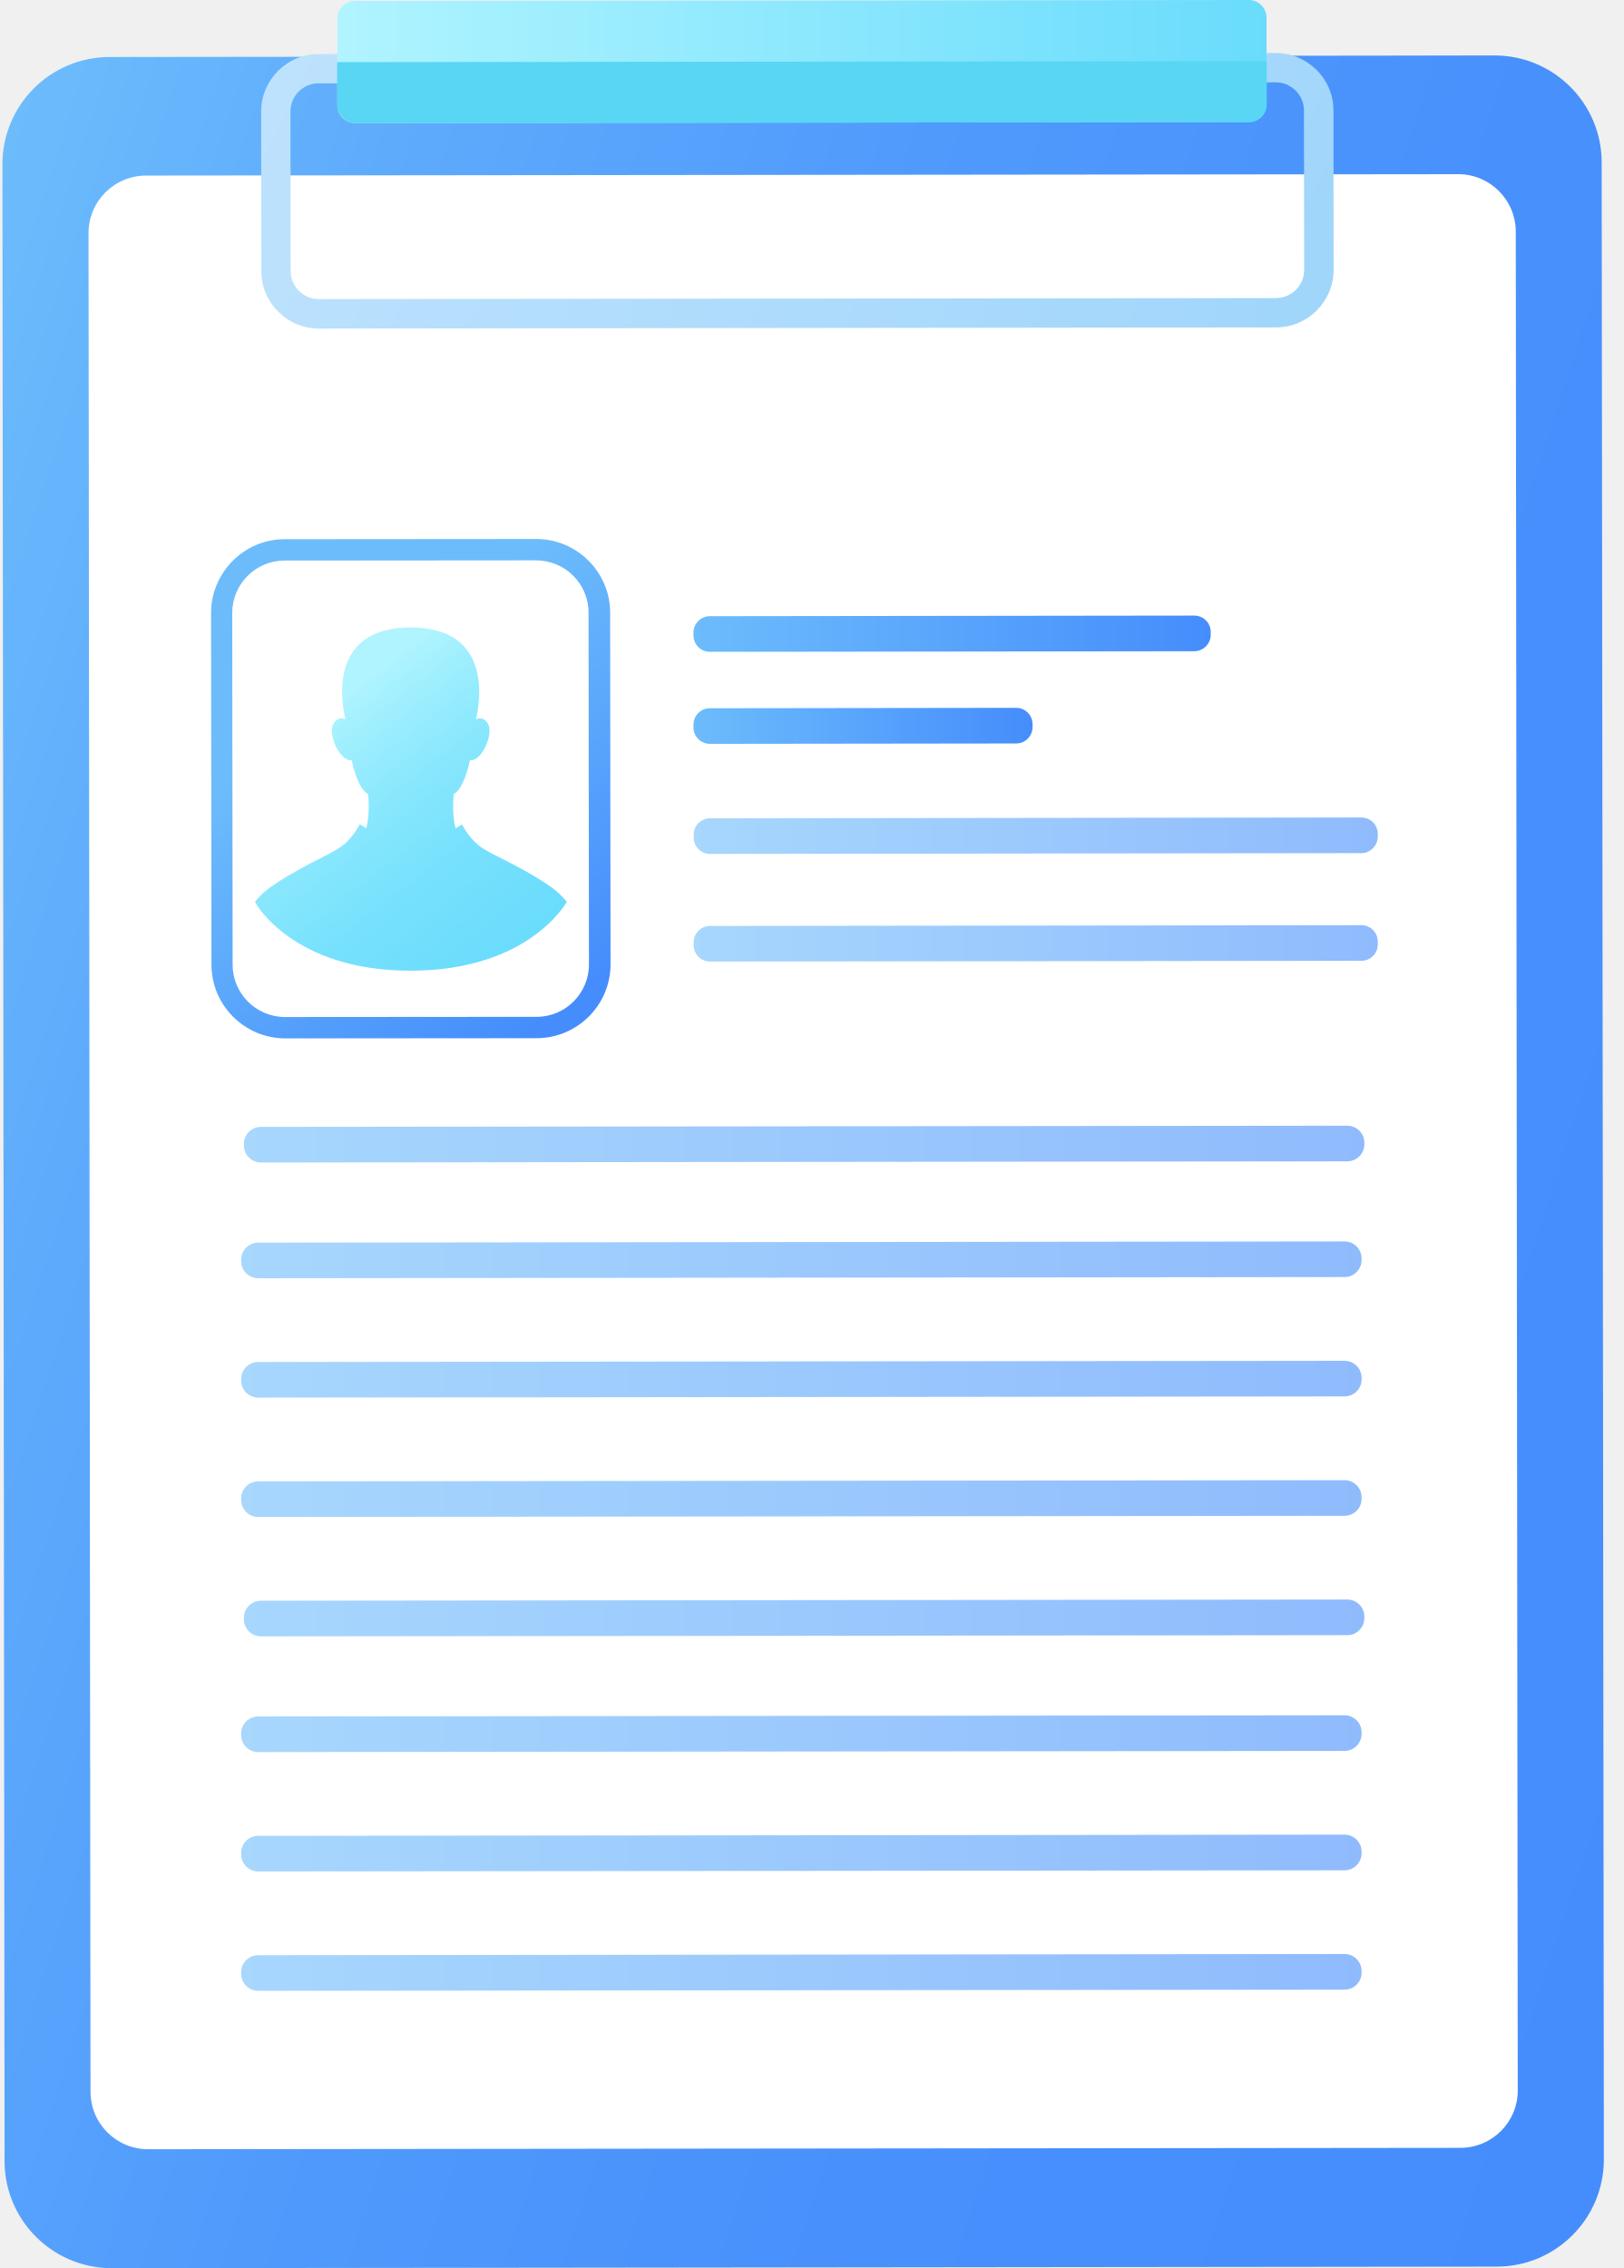
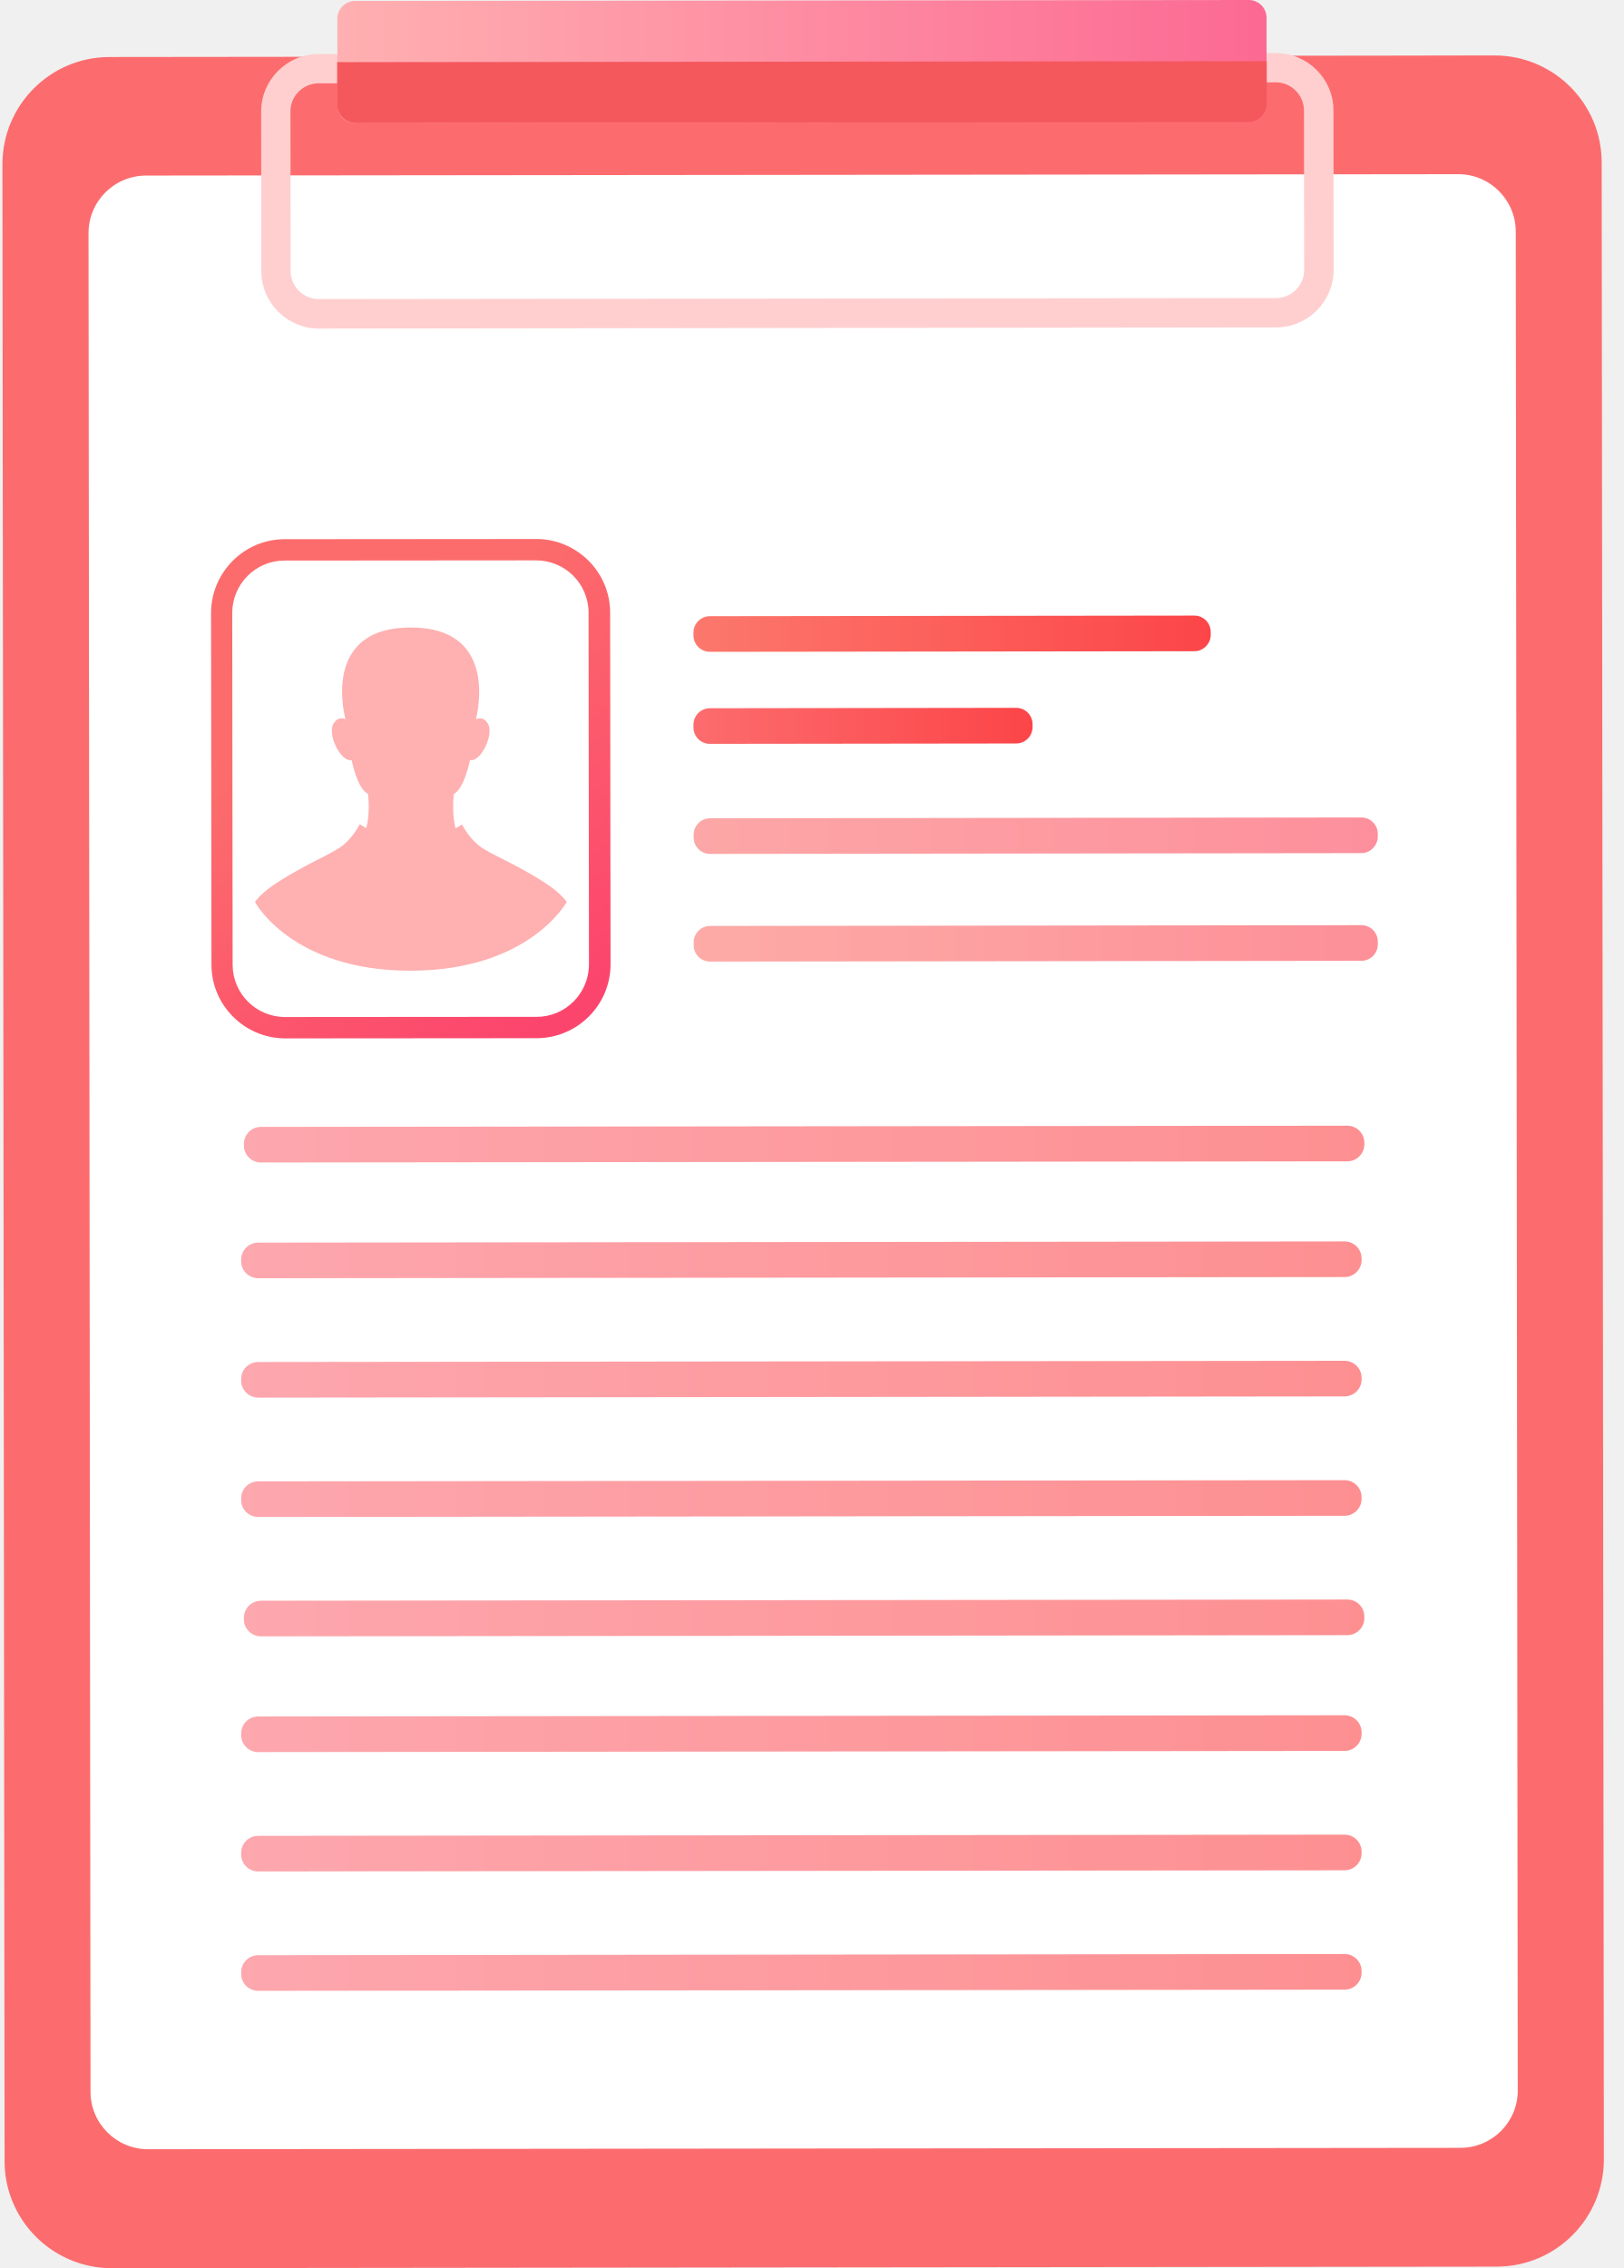
<svg xmlns="http://www.w3.org/2000/svg" width="68" height="95" viewBox="0 0 68 95" fill="none">
-   <g id="Frame" clip-path="url(#clip0_104_277)">
-     <g id="Group">
-       <path id="Vector" d="M67.177 90.448C67.177 92.927 65.17 94.942 62.691 94.942L4.686 95.008C2.713 95.008 1.038 93.74 0.433 91.974C0.275 91.518 0.192 91.037 0.192 90.531L0.101 6.882C0.101 4.403 2.108 2.388 4.587 2.388L57.849 2.33L62.592 2.322C65.071 2.322 67.085 4.328 67.085 6.807L67.177 90.448Z" fill="url(#paint0_linear_104_277)" />
-       <g id="Group_2">
-         <path id="Vector_2" d="M61.166 89.967L6.203 90.025C4.869 90.025 3.791 88.947 3.791 87.613L3.708 9.767C3.708 8.432 4.786 7.354 6.121 7.354L61.074 7.296C62.409 7.296 63.487 8.374 63.487 9.709L63.57 87.555C63.578 88.881 62.5 89.967 61.166 89.967Z" fill="white" />
-       </g>
-       <path id="Vector_3" d="M53.446 13.714L13.359 13.763C12.032 13.763 10.946 12.685 10.946 11.359L10.938 4.676C10.938 3.35 12.016 2.264 13.342 2.264L53.438 2.222C54.765 2.222 55.851 3.3 55.851 4.626L55.859 11.309C55.851 12.636 54.773 13.714 53.446 13.714ZM13.342 3.491C12.695 3.491 12.165 4.021 12.165 4.668L12.173 11.351C12.173 11.997 12.704 12.528 13.35 12.528L53.446 12.486C54.093 12.486 54.624 11.956 54.624 11.309L54.615 4.626C54.615 3.98 54.085 3.449 53.438 3.449L13.342 3.491Z" fill="url(#paint1_linear_104_277)" />
-       <path id="Vector_4" d="M52.311 5.116L14.876 5.157C14.461 5.157 14.13 4.825 14.13 4.411V0.788C14.13 0.373 14.461 0.041 14.876 0.041L52.302 0C52.717 0 53.048 0.332 53.048 0.746V4.369C53.057 4.784 52.725 5.116 52.311 5.116Z" fill="url(#paint2_linear_104_277)" />
-       <path id="Vector_5" d="M14.909 5.157L52.277 5.116C52.709 5.116 53.057 4.767 53.057 4.336V2.562L14.121 2.603V4.378C14.121 4.809 14.478 5.157 14.909 5.157Z" fill="#58D6F4" />
-     </g>
-     <path id="Vector_6" d="M22.487 43.487L11.949 43.495C10.249 43.495 8.857 42.111 8.857 40.411L8.84 25.678C8.84 23.978 10.225 22.585 11.924 22.585L22.462 22.577C24.162 22.577 25.555 23.961 25.555 25.661L25.572 40.395C25.572 42.094 24.187 43.479 22.487 43.487ZM11.916 23.48C10.706 23.48 9.727 24.467 9.727 25.678L9.744 40.411C9.744 41.622 10.73 42.6 11.941 42.6L22.479 42.592C23.689 42.592 24.668 41.605 24.668 40.395L24.651 25.661C24.651 24.451 23.665 23.472 22.454 23.472L11.916 23.48Z" fill="url(#paint3_linear_104_277)" />
-     <path id="Vector_7" d="M17.206 40.66C22.189 40.651 23.739 37.775 23.739 37.775C23.515 37.493 23.233 37.244 22.852 36.995C21.542 36.141 20.489 35.776 20.05 35.411C19.602 35.055 19.353 34.533 19.353 34.533L19.08 34.699C19.08 34.699 18.914 34.126 19.005 33.256C19.005 33.256 19.395 33.156 19.685 31.838C20.149 31.929 20.696 30.752 20.439 30.321C20.274 30.039 20.075 30.064 19.934 30.13C20.075 29.541 20.713 26.283 17.198 26.283C13.682 26.283 14.32 29.541 14.47 30.13C14.329 30.064 14.13 30.039 13.964 30.321C13.707 30.752 14.262 31.929 14.727 31.838C15.017 33.156 15.415 33.248 15.415 33.248C15.514 34.11 15.34 34.69 15.34 34.69L15.067 34.524C15.067 34.524 14.818 35.038 14.37 35.403C13.922 35.768 12.878 36.141 11.568 36.995C11.187 37.244 10.896 37.493 10.681 37.775C10.672 37.791 12.231 40.668 17.206 40.66Z" fill="url(#paint4_linear_104_277)" />
-     <path id="Vector_8" d="M50.022 27.278L29.734 27.303C29.352 27.303 29.046 26.996 29.046 26.615V26.499C29.046 26.117 29.352 25.81 29.734 25.81L50.022 25.785C50.404 25.785 50.71 26.092 50.71 26.474V26.59C50.71 26.971 50.395 27.278 50.022 27.278Z" fill="url(#paint5_linear_104_277)" />
-     <path id="Vector_9" d="M42.56 31.142L29.734 31.158C29.352 31.158 29.046 30.851 29.046 30.47V30.354C29.046 29.973 29.352 29.666 29.734 29.666L42.56 29.649C42.942 29.649 43.248 29.956 43.248 30.337V30.453C43.248 30.835 42.942 31.142 42.56 31.142Z" fill="url(#paint6_linear_104_277)" />
-     <path id="Vector_10" opacity="0.6" d="M57.02 35.735L29.742 35.768C29.361 35.768 29.054 35.461 29.054 35.08V34.964C29.054 34.582 29.361 34.276 29.742 34.276L57.02 34.242C57.401 34.242 57.708 34.549 57.708 34.931V35.047C57.7 35.428 57.393 35.735 57.02 35.735Z" fill="url(#paint7_linear_104_277)" />
-     <path id="Vector_11" opacity="0.6" d="M56.431 48.644L10.929 48.694C10.54 48.694 10.216 48.379 10.216 47.981V47.915C10.216 47.525 10.531 47.202 10.929 47.202L56.431 47.152C56.821 47.152 57.144 47.467 57.144 47.865V47.931C57.144 48.329 56.821 48.644 56.431 48.644Z" fill="url(#paint8_linear_104_277)" />
-     <path id="Vector_12" opacity="0.6" d="M56.316 53.492L10.814 53.542C10.425 53.542 10.101 53.227 10.101 52.829V52.763C10.101 52.373 10.416 52.05 10.814 52.05L56.316 52C56.706 52 57.029 52.315 57.029 52.713V52.779C57.029 53.177 56.706 53.492 56.316 53.492Z" fill="url(#paint9_linear_104_277)" />
-     <path id="Vector_13" opacity="0.6" d="M56.316 58.492L10.814 58.542C10.425 58.542 10.101 58.227 10.101 57.829V57.763C10.101 57.373 10.416 57.05 10.814 57.05L56.316 57C56.706 57 57.029 57.315 57.029 57.713V57.779C57.029 58.177 56.706 58.492 56.316 58.492Z" fill="url(#paint10_linear_104_277)" />
-     <path id="Vector_14" opacity="0.6" d="M56.316 63.492L10.814 63.542C10.425 63.542 10.101 63.227 10.101 62.829V62.763C10.101 62.373 10.416 62.05 10.814 62.05L56.316 62C56.706 62 57.029 62.315 57.029 62.713V62.779C57.029 63.177 56.706 63.492 56.316 63.492Z" fill="url(#paint11_linear_104_277)" />
-     <path id="Vector_15" opacity="0.6" d="M56.431 68.492L10.929 68.542C10.54 68.542 10.216 68.227 10.216 67.829V67.763C10.216 67.373 10.531 67.05 10.929 67.05L56.431 67C56.821 67 57.144 67.315 57.144 67.713V67.779C57.144 68.177 56.821 68.492 56.431 68.492Z" fill="url(#paint12_linear_104_277)" />
-     <path id="Vector_16" opacity="0.6" d="M56.316 73.341L10.814 73.39C10.425 73.39 10.101 73.075 10.101 72.677V72.611C10.101 72.221 10.416 71.898 10.814 71.898L56.316 71.848C56.706 71.848 57.029 72.163 57.029 72.561V72.628C57.029 73.025 56.706 73.341 56.316 73.341Z" fill="url(#paint13_linear_104_277)" />
-     <path id="Vector_17" opacity="0.6" d="M56.316 78.341L10.814 78.39C10.425 78.39 10.101 78.075 10.101 77.677V77.611C10.101 77.221 10.416 76.898 10.814 76.898L56.316 76.848C56.706 76.848 57.029 77.163 57.029 77.561V77.628C57.029 78.025 56.706 78.341 56.316 78.341Z" fill="url(#paint14_linear_104_277)" />
-     <path id="Vector_18" opacity="0.6" d="M56.316 83.341L10.814 83.39C10.425 83.39 10.101 83.075 10.101 82.677V82.611C10.101 82.221 10.416 81.898 10.814 81.898L56.316 81.848C56.706 81.848 57.029 82.163 57.029 82.561V82.628C57.029 83.025 56.706 83.341 56.316 83.341Z" fill="url(#paint15_linear_104_277)" />
-     <path id="Vector_19" opacity="0.6" d="M57.02 40.245L29.742 40.278C29.361 40.278 29.054 39.972 29.054 39.59V39.474C29.054 39.093 29.361 38.786 29.742 38.786L57.02 38.753C57.401 38.753 57.708 39.06 57.708 39.441V39.557C57.708 39.938 57.401 40.245 57.02 40.245Z" fill="url(#paint16_linear_104_277)" />
+   <g clip-path="url(#clip0_104_277)">
+     <path d="M67.177 90.448C67.177 92.927 65.17 94.942 62.691 94.942L4.686 95.008C2.713 95.008 1.038 93.74 0.433 91.974C0.275 91.518 0.192 91.037 0.192 90.531L0.101 6.882C0.101 4.403 2.108 2.388 4.587 2.388L57.849 2.33L62.592 2.322C65.071 2.322 67.085 4.328 67.085 6.807L67.177 90.448Z" fill="#FC6C6E" />
+     <path d="M61.166 89.967L6.203 90.025C4.869 90.025 3.791 88.947 3.791 87.613L3.708 9.767C3.708 8.432 4.786 7.354 6.121 7.354L61.074 7.296C62.409 7.296 63.487 8.374 63.487 9.709L63.57 87.555C63.578 88.881 62.5 89.967 61.166 89.967Z" fill="white" />
+     <path d="M53.446 13.714L13.359 13.763C12.032 13.763 10.946 12.685 10.946 11.359L10.938 4.676C10.938 3.35 12.016 2.264 13.342 2.264L53.438 2.222C54.765 2.222 55.851 3.3 55.851 4.626L55.859 11.309C55.851 12.636 54.773 13.714 53.446 13.714ZM13.342 3.491C12.695 3.491 12.165 4.021 12.165 4.668L12.173 11.351C12.173 11.997 12.704 12.528 13.35 12.528L53.446 12.486C54.093 12.486 54.624 11.956 54.624 11.309L54.615 4.626C54.615 3.98 54.085 3.449 53.438 3.449L13.342 3.491Z" fill="#FFCFCF" />
+     <path d="M52.311 5.116L14.876 5.157C14.461 5.157 14.13 4.825 14.13 4.411V0.788C14.13 0.373 14.461 0.041 14.876 0.041L52.302 0C52.717 0 53.048 0.332 53.048 0.746V4.369C53.057 4.784 52.725 5.116 52.311 5.116Z" fill="url(#paint0_linear_104_277)" />
+     <path d="M14.909 5.157L52.277 5.116C52.709 5.116 53.057 4.767 53.057 4.336V2.562L14.121 2.603V4.378C14.121 4.809 14.478 5.157 14.909 5.157Z" fill="#F4585D" />
+     <path d="M22.487 43.487L11.949 43.495C10.249 43.495 8.857 42.111 8.857 40.411L8.84 25.678C8.84 23.978 10.225 22.585 11.924 22.585L22.462 22.577C24.162 22.577 25.555 23.961 25.555 25.661L25.572 40.395C25.572 42.094 24.187 43.479 22.487 43.487ZM11.916 23.48C10.706 23.48 9.727 24.467 9.727 25.678L9.744 40.411C9.744 41.622 10.73 42.6 11.941 42.6L22.479 42.592C23.689 42.592 24.668 41.605 24.668 40.395L24.651 25.661C24.651 24.451 23.665 23.472 22.454 23.472L11.916 23.48Z" fill="url(#paint1_linear_104_277)" />
+     <path d="M17.206 40.66C22.189 40.651 23.739 37.775 23.739 37.775C23.515 37.493 23.233 37.244 22.852 36.995C21.542 36.141 20.489 35.776 20.05 35.411C19.602 35.055 19.353 34.533 19.353 34.533L19.08 34.699C19.08 34.699 18.914 34.126 19.005 33.256C19.005 33.256 19.395 33.156 19.685 31.838C20.149 31.929 20.696 30.752 20.439 30.321C20.274 30.039 20.075 30.064 19.934 30.13C20.075 29.541 20.713 26.283 17.198 26.283C13.682 26.283 14.32 29.541 14.47 30.13C14.329 30.064 14.13 30.039 13.964 30.321C13.707 30.752 14.262 31.929 14.727 31.838C15.017 33.156 15.415 33.248 15.415 33.248C15.514 34.11 15.34 34.69 15.34 34.69L15.067 34.524C15.067 34.524 14.818 35.038 14.37 35.403C13.922 35.768 12.878 36.141 11.568 36.995C11.187 37.244 10.896 37.493 10.681 37.775C10.672 37.791 12.231 40.668 17.206 40.66Z" fill="#FFB0B1" />
+     <path d="M50.022 27.278L29.734 27.303C29.352 27.303 29.046 26.996 29.046 26.615V26.499C29.046 26.117 29.352 25.81 29.734 25.81L50.022 25.785C50.404 25.785 50.71 26.092 50.71 26.474V26.59C50.71 26.971 50.395 27.278 50.022 27.278Z" fill="url(#paint2_linear_104_277)" />
+     <path d="M42.56 31.142L29.734 31.158C29.352 31.158 29.046 30.851 29.046 30.47V30.354C29.046 29.973 29.352 29.666 29.734 29.666L42.56 29.649C42.942 29.649 43.248 29.956 43.248 30.337V30.453C43.248 30.835 42.942 31.142 42.56 31.142Z" fill="url(#paint3_linear_104_277)" />
+     <path opacity="0.6" d="M57.02 35.735L29.742 35.768C29.361 35.768 29.054 35.461 29.054 35.08V34.964C29.054 34.582 29.361 34.276 29.742 34.276L57.02 34.242C57.401 34.242 57.708 34.549 57.708 34.931V35.047C57.7 35.428 57.393 35.735 57.02 35.735Z" fill="url(#paint4_linear_104_277)" />
+     <path opacity="0.6" d="M56.431 48.644L10.929 48.694C10.54 48.694 10.216 48.379 10.216 47.981V47.915C10.216 47.525 10.531 47.202 10.929 47.202L56.431 47.152C56.821 47.152 57.144 47.467 57.144 47.865V47.931C57.144 48.329 56.821 48.644 56.431 48.644Z" fill="url(#paint5_linear_104_277)" />
+     <path opacity="0.6" d="M56.316 53.492L10.814 53.542C10.425 53.542 10.101 53.227 10.101 52.829V52.763C10.101 52.373 10.416 52.05 10.814 52.05L56.316 52C56.706 52 57.029 52.315 57.029 52.713V52.779C57.029 53.177 56.706 53.492 56.316 53.492Z" fill="url(#paint6_linear_104_277)" />
+     <path opacity="0.6" d="M56.316 58.492L10.814 58.542C10.425 58.542 10.101 58.227 10.101 57.829V57.763C10.101 57.373 10.416 57.05 10.814 57.05L56.316 57C56.706 57 57.029 57.315 57.029 57.713V57.779C57.029 58.177 56.706 58.492 56.316 58.492Z" fill="url(#paint7_linear_104_277)" />
+     <path opacity="0.6" d="M56.316 63.492L10.814 63.542C10.425 63.542 10.101 63.227 10.101 62.829V62.763C10.101 62.373 10.416 62.05 10.814 62.05L56.316 62C56.706 62 57.029 62.315 57.029 62.713V62.779C57.029 63.177 56.706 63.492 56.316 63.492Z" fill="url(#paint8_linear_104_277)" />
+     <path opacity="0.6" d="M56.431 68.492L10.929 68.542C10.54 68.542 10.216 68.227 10.216 67.829V67.763C10.216 67.373 10.531 67.05 10.929 67.05L56.431 67C56.821 67 57.144 67.315 57.144 67.713V67.779C57.144 68.177 56.821 68.492 56.431 68.492Z" fill="url(#paint9_linear_104_277)" />
+     <path opacity="0.6" d="M56.316 73.341L10.814 73.39C10.425 73.39 10.101 73.075 10.101 72.677V72.611C10.101 72.221 10.416 71.898 10.814 71.898L56.316 71.848C56.706 71.848 57.029 72.163 57.029 72.561V72.628C57.029 73.025 56.706 73.341 56.316 73.341Z" fill="url(#paint10_linear_104_277)" />
+     <path opacity="0.6" d="M56.316 78.341L10.814 78.39C10.425 78.39 10.101 78.075 10.101 77.677V77.611C10.101 77.221 10.416 76.898 10.814 76.898L56.316 76.848C56.706 76.848 57.029 77.163 57.029 77.561V77.628C57.029 78.025 56.706 78.341 56.316 78.341Z" fill="url(#paint11_linear_104_277)" />
+     <path opacity="0.6" d="M56.316 83.341L10.814 83.39C10.425 83.39 10.101 83.075 10.101 82.677V82.611C10.101 82.221 10.416 81.898 10.814 81.898L56.316 81.848C56.706 81.848 57.029 82.163 57.029 82.561V82.628C57.029 83.025 56.706 83.341 56.316 83.341Z" fill="url(#paint12_linear_104_277)" />
+     <path opacity="0.6" d="M57.02 40.245L29.742 40.278C29.361 40.278 29.054 39.972 29.054 39.59V39.474C29.054 39.093 29.361 38.786 29.742 38.786L57.02 38.753C57.401 38.753 57.708 39.06 57.708 39.441V39.557C57.708 39.938 57.401 40.245 57.02 40.245Z" fill="url(#paint13_linear_104_277)" />
  </g>
  <defs>
-     <linearGradient id="paint0_linear_104_277" x1="-9.187" y1="34.748" x2="76.465" y2="62.578" gradientUnits="userSpaceOnUse">
-       <stop stop-color="#6CBCFC" />
-       <stop offset="0.171" stop-color="#5EABFC" />
-       <stop offset="0.408" stop-color="#509AFC" />
-       <stop offset="0.67" stop-color="#4890FC" />
-       <stop offset="1" stop-color="#458DFC" />
+     <linearGradient id="paint0_linear_104_277" x1="14.12" y1="2.58" x2="53.056" y2="2.58" gradientUnits="userSpaceOnUse">
+       <stop stop-color="#FFB0B1" />
+       <stop offset="1" stop-color="#FC6993" />
    </linearGradient>
-     <linearGradient id="paint1_linear_104_277" x1="-5.124" y1="-21.375" x2="55.853" y2="7.99" gradientUnits="userSpaceOnUse">
-       <stop stop-color="#CFE9FF" />
-       <stop offset="1" stop-color="#A1D6FB" />
+     <linearGradient id="paint1_linear_104_277" x1="14.236" y1="29.207" x2="24.017" y2="41.833" gradientUnits="userSpaceOnUse">
+       <stop stop-color="#FC6C6C" />
+       <stop offset="1" stop-color="#FC456D" />
    </linearGradient>
-     <linearGradient id="paint2_linear_104_277" x1="14.12" y1="2.58" x2="53.056" y2="2.58" gradientUnits="userSpaceOnUse">
-       <stop stop-color="#B0F4FF" />
-       <stop offset="1" stop-color="#69DCFC" />
+     <linearGradient id="paint2_linear_104_277" x1="29.047" y1="26.551" x2="50.706" y2="26.564" gradientUnits="userSpaceOnUse">
+       <stop stop-color="#FC786C" />
+       <stop offset="1" stop-color="#FC4548" />
    </linearGradient>
-     <linearGradient id="paint3_linear_104_277" x1="14.236" y1="29.207" x2="24.017" y2="41.833" gradientUnits="userSpaceOnUse">
-       <stop stop-color="#6CBCFC" />
-       <stop offset="1" stop-color="#458DFC" />
+     <linearGradient id="paint3_linear_104_277" x1="29.051" y1="30.404" x2="43.248" y2="30.404" gradientUnits="userSpaceOnUse">
+       <stop stop-color="#FC6C6E" />
+       <stop offset="1" stop-color="#FC4548" />
    </linearGradient>
-     <linearGradient id="paint4_linear_104_277" x1="13.175" y1="30.029" x2="22.956" y2="42.655" gradientUnits="userSpaceOnUse">
-       <stop stop-color="#B0F4FF" />
-       <stop offset="0.099" stop-color="#A1EFFE" />
-       <stop offset="0.299" stop-color="#88E7FD" />
-       <stop offset="0.509" stop-color="#77E1FD" />
-       <stop offset="0.734" stop-color="#6CDDFC" />
-       <stop offset="1" stop-color="#69DCFC" />
+     <linearGradient id="paint4_linear_104_277" x1="29.055" y1="35.01" x2="57.703" y2="35.01" gradientUnits="userSpaceOnUse">
+       <stop stop-color="#FC6C6C" />
+       <stop offset="1" stop-color="#FC455A" />
    </linearGradient>
-     <linearGradient id="paint5_linear_104_277" x1="29.047" y1="26.551" x2="50.706" y2="26.564" gradientUnits="userSpaceOnUse">
-       <stop stop-color="#6CBCFC" />
-       <stop offset="1" stop-color="#458DFC" />
+     <linearGradient id="paint5_linear_104_277" x1="10.216" y1="47.927" x2="57.142" y2="47.927" gradientUnits="userSpaceOnUse">
+       <stop stop-color="#FC6C78" />
+       <stop offset="1" stop-color="#FC4548" />
    </linearGradient>
-     <linearGradient id="paint6_linear_104_277" x1="29.051" y1="30.404" x2="43.248" y2="30.404" gradientUnits="userSpaceOnUse">
-       <stop stop-color="#6CBCFC" />
-       <stop offset="1" stop-color="#458DFC" />
+     <linearGradient id="paint6_linear_104_277" x1="10.101" y1="52.775" x2="57.027" y2="52.775" gradientUnits="userSpaceOnUse">
+       <stop stop-color="#FC6C78" />
+       <stop offset="1" stop-color="#FC4548" />
    </linearGradient>
-     <linearGradient id="paint7_linear_104_277" x1="29.055" y1="35.01" x2="57.703" y2="35.01" gradientUnits="userSpaceOnUse">
-       <stop stop-color="#6CBCFC" />
-       <stop offset="1" stop-color="#458DFC" />
+     <linearGradient id="paint7_linear_104_277" x1="10.101" y1="57.775" x2="57.027" y2="57.775" gradientUnits="userSpaceOnUse">
+       <stop stop-color="#FC6C78" />
+       <stop offset="1" stop-color="#FC4548" />
    </linearGradient>
-     <linearGradient id="paint8_linear_104_277" x1="10.216" y1="47.927" x2="57.142" y2="47.927" gradientUnits="userSpaceOnUse">
-       <stop stop-color="#6CBCFC" />
-       <stop offset="1" stop-color="#458DFC" />
+     <linearGradient id="paint8_linear_104_277" x1="10.101" y1="62.775" x2="57.027" y2="62.775" gradientUnits="userSpaceOnUse">
+       <stop stop-color="#FC6C78" />
+       <stop offset="1" stop-color="#FC4548" />
    </linearGradient>
-     <linearGradient id="paint9_linear_104_277" x1="10.101" y1="52.775" x2="57.027" y2="52.775" gradientUnits="userSpaceOnUse">
-       <stop stop-color="#6CBCFC" />
-       <stop offset="1" stop-color="#458DFC" />
+     <linearGradient id="paint9_linear_104_277" x1="10.216" y1="67.775" x2="57.142" y2="67.775" gradientUnits="userSpaceOnUse">
+       <stop stop-color="#FC6C78" />
+       <stop offset="1" stop-color="#FC4548" />
    </linearGradient>
-     <linearGradient id="paint10_linear_104_277" x1="10.101" y1="57.775" x2="57.027" y2="57.775" gradientUnits="userSpaceOnUse">
-       <stop stop-color="#6CBCFC" />
-       <stop offset="1" stop-color="#458DFC" />
+     <linearGradient id="paint10_linear_104_277" x1="10.101" y1="72.624" x2="57.027" y2="72.624" gradientUnits="userSpaceOnUse">
+       <stop stop-color="#FC6C78" />
+       <stop offset="1" stop-color="#FC4548" />
    </linearGradient>
-     <linearGradient id="paint11_linear_104_277" x1="10.101" y1="62.775" x2="57.027" y2="62.775" gradientUnits="userSpaceOnUse">
-       <stop stop-color="#6CBCFC" />
-       <stop offset="1" stop-color="#458DFC" />
+     <linearGradient id="paint11_linear_104_277" x1="10.101" y1="77.624" x2="57.027" y2="77.624" gradientUnits="userSpaceOnUse">
+       <stop stop-color="#FC6C78" />
+       <stop offset="1" stop-color="#FC4548" />
    </linearGradient>
-     <linearGradient id="paint12_linear_104_277" x1="10.216" y1="67.775" x2="57.142" y2="67.775" gradientUnits="userSpaceOnUse">
-       <stop stop-color="#6CBCFC" />
-       <stop offset="1" stop-color="#458DFC" />
+     <linearGradient id="paint12_linear_104_277" x1="10.101" y1="82.624" x2="57.027" y2="82.624" gradientUnits="userSpaceOnUse">
+       <stop stop-color="#FC6C78" />
+       <stop offset="1" stop-color="#FC4548" />
    </linearGradient>
-     <linearGradient id="paint13_linear_104_277" x1="10.101" y1="72.624" x2="57.027" y2="72.624" gradientUnits="userSpaceOnUse">
-       <stop stop-color="#6CBCFC" />
-       <stop offset="1" stop-color="#458DFC" />
-     </linearGradient>
-     <linearGradient id="paint14_linear_104_277" x1="10.101" y1="77.624" x2="57.027" y2="77.624" gradientUnits="userSpaceOnUse">
-       <stop stop-color="#6CBCFC" />
-       <stop offset="1" stop-color="#458DFC" />
-     </linearGradient>
-     <linearGradient id="paint15_linear_104_277" x1="10.101" y1="82.624" x2="57.027" y2="82.624" gradientUnits="userSpaceOnUse">
-       <stop stop-color="#6CBCFC" />
-       <stop offset="1" stop-color="#458DFC" />
-     </linearGradient>
-     <linearGradient id="paint16_linear_104_277" x1="29.06" y1="39.519" x2="57.708" y2="39.519" gradientUnits="userSpaceOnUse">
-       <stop stop-color="#6CBCFC" />
-       <stop offset="1" stop-color="#458DFC" />
+     <linearGradient id="paint13_linear_104_277" x1="29.06" y1="39.519" x2="57.708" y2="39.519" gradientUnits="userSpaceOnUse">
+       <stop stop-color="#FC736C" />
+       <stop offset="1" stop-color="#FC4554" />
    </linearGradient>
    <clipPath id="clip0_104_277">
      <rect width="67.075" height="95" fill="white" transform="translate(0.101196)" />
    </clipPath>
  </defs>
</svg>
